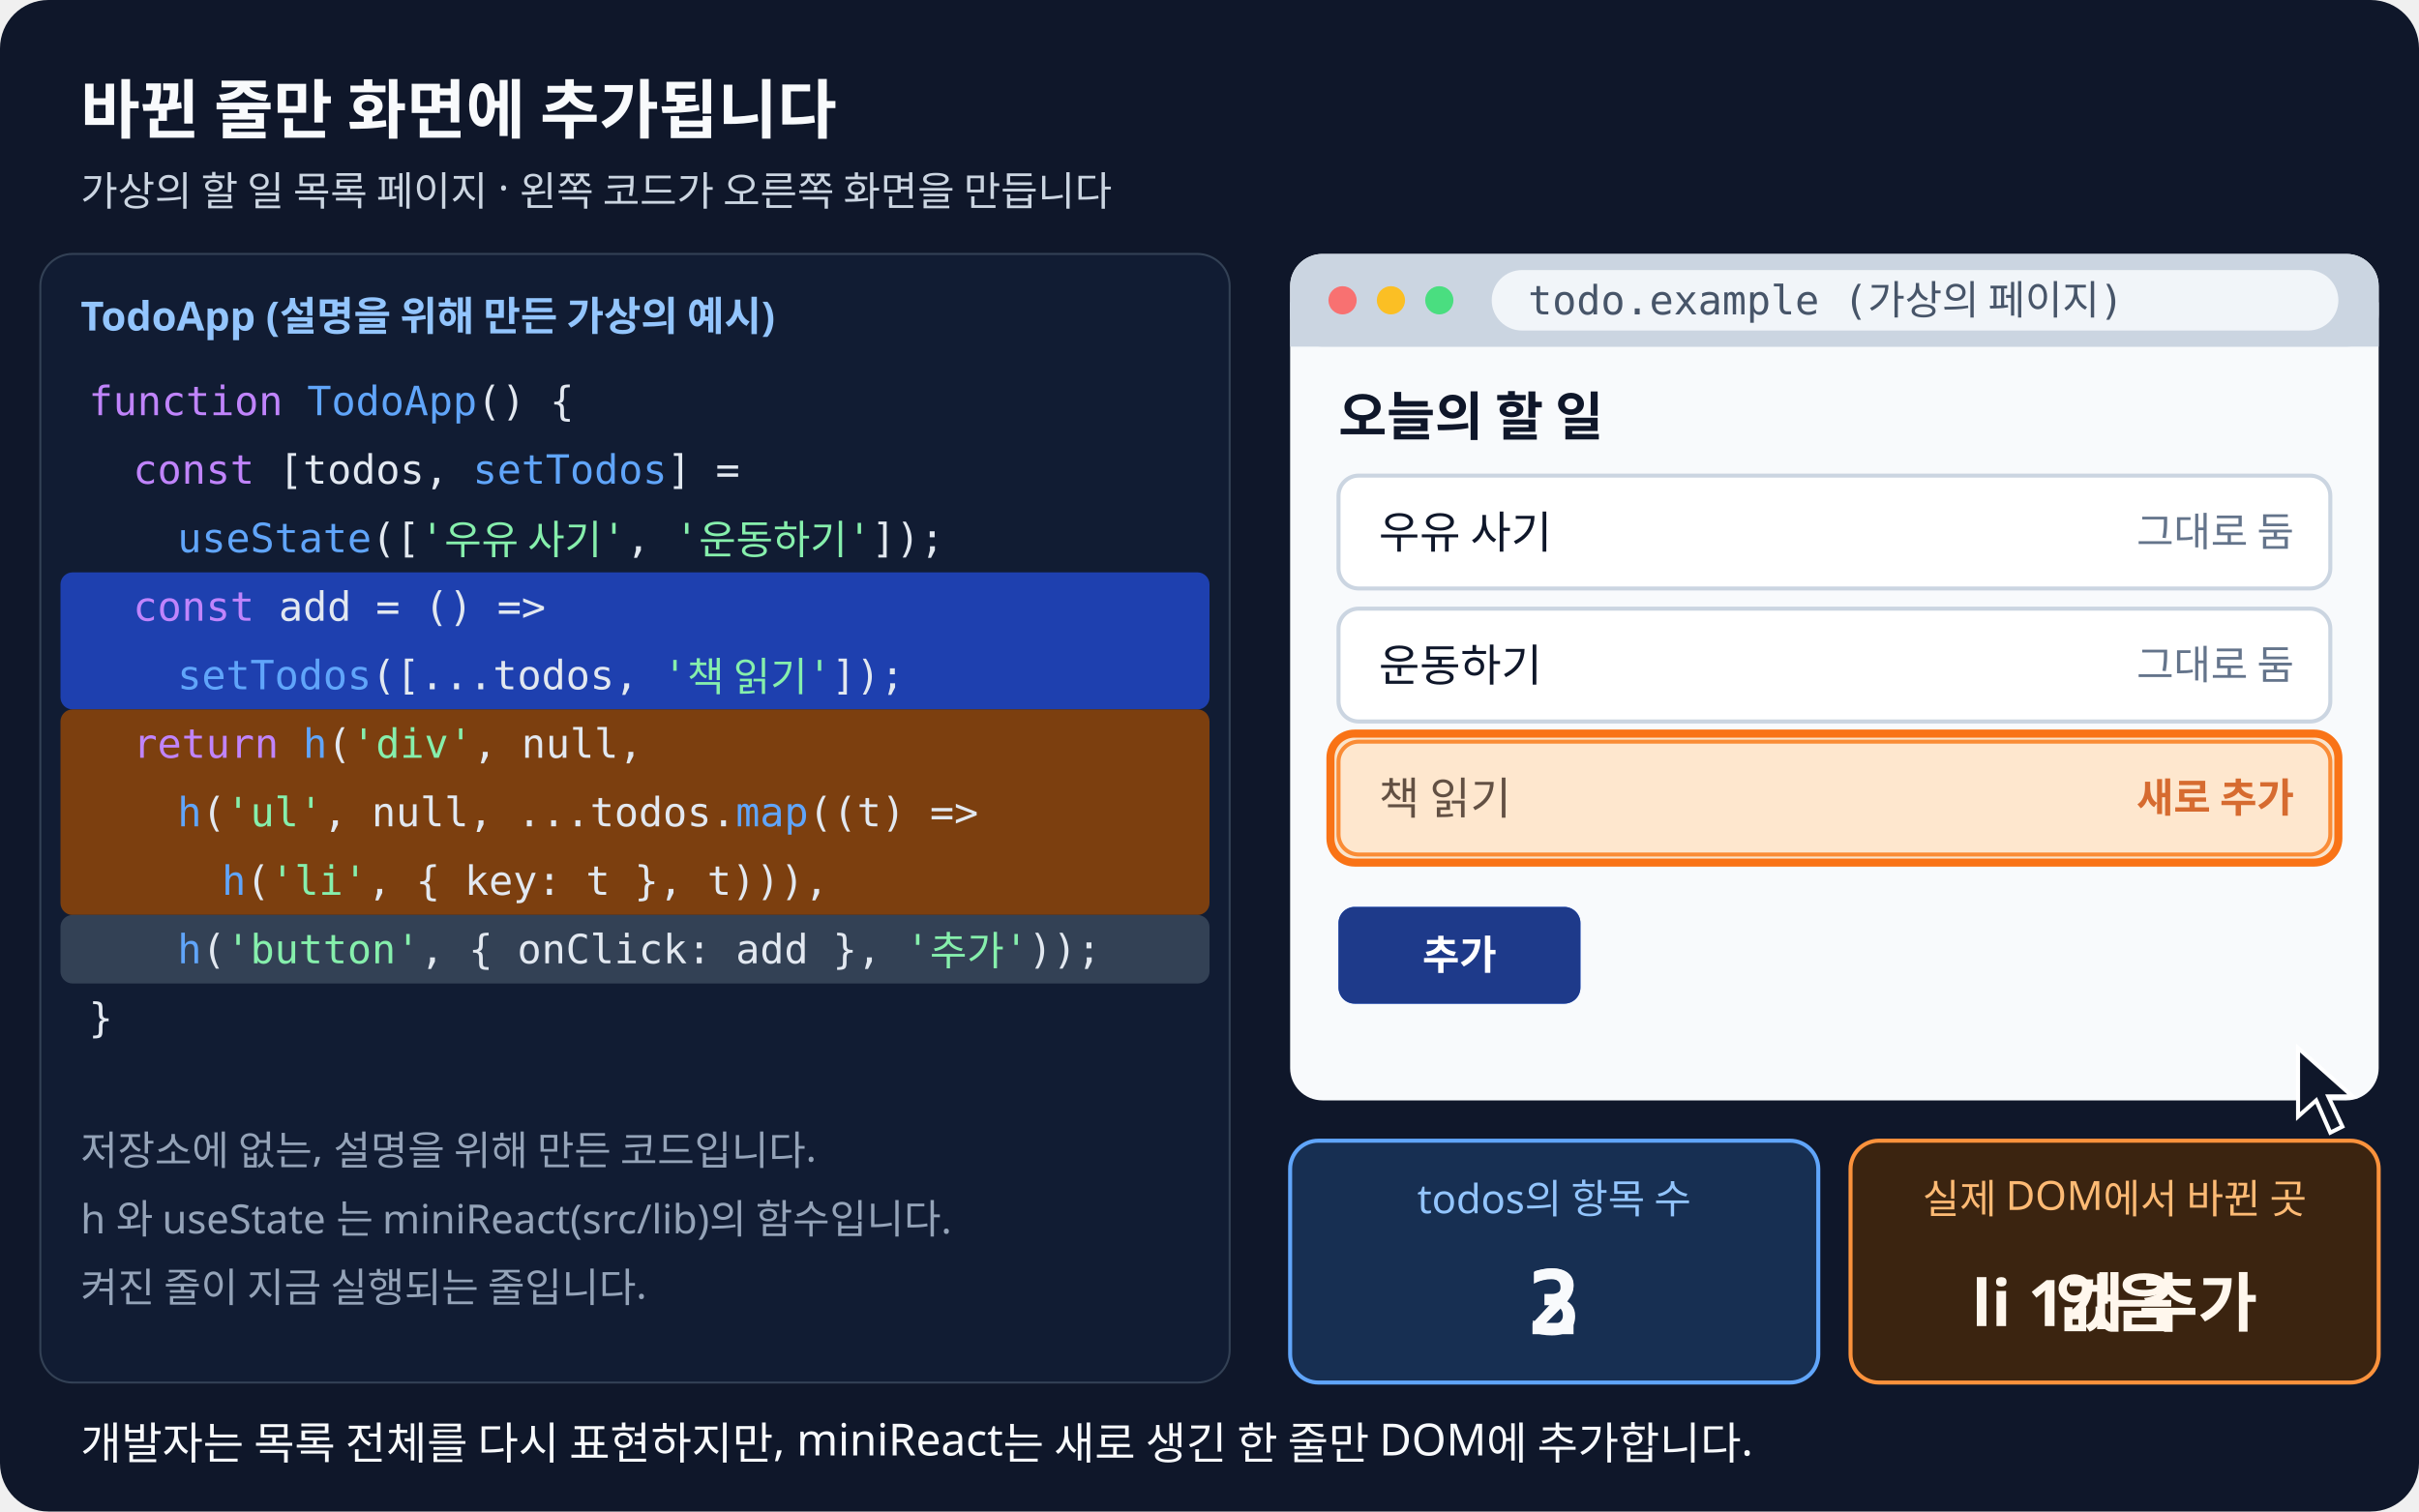
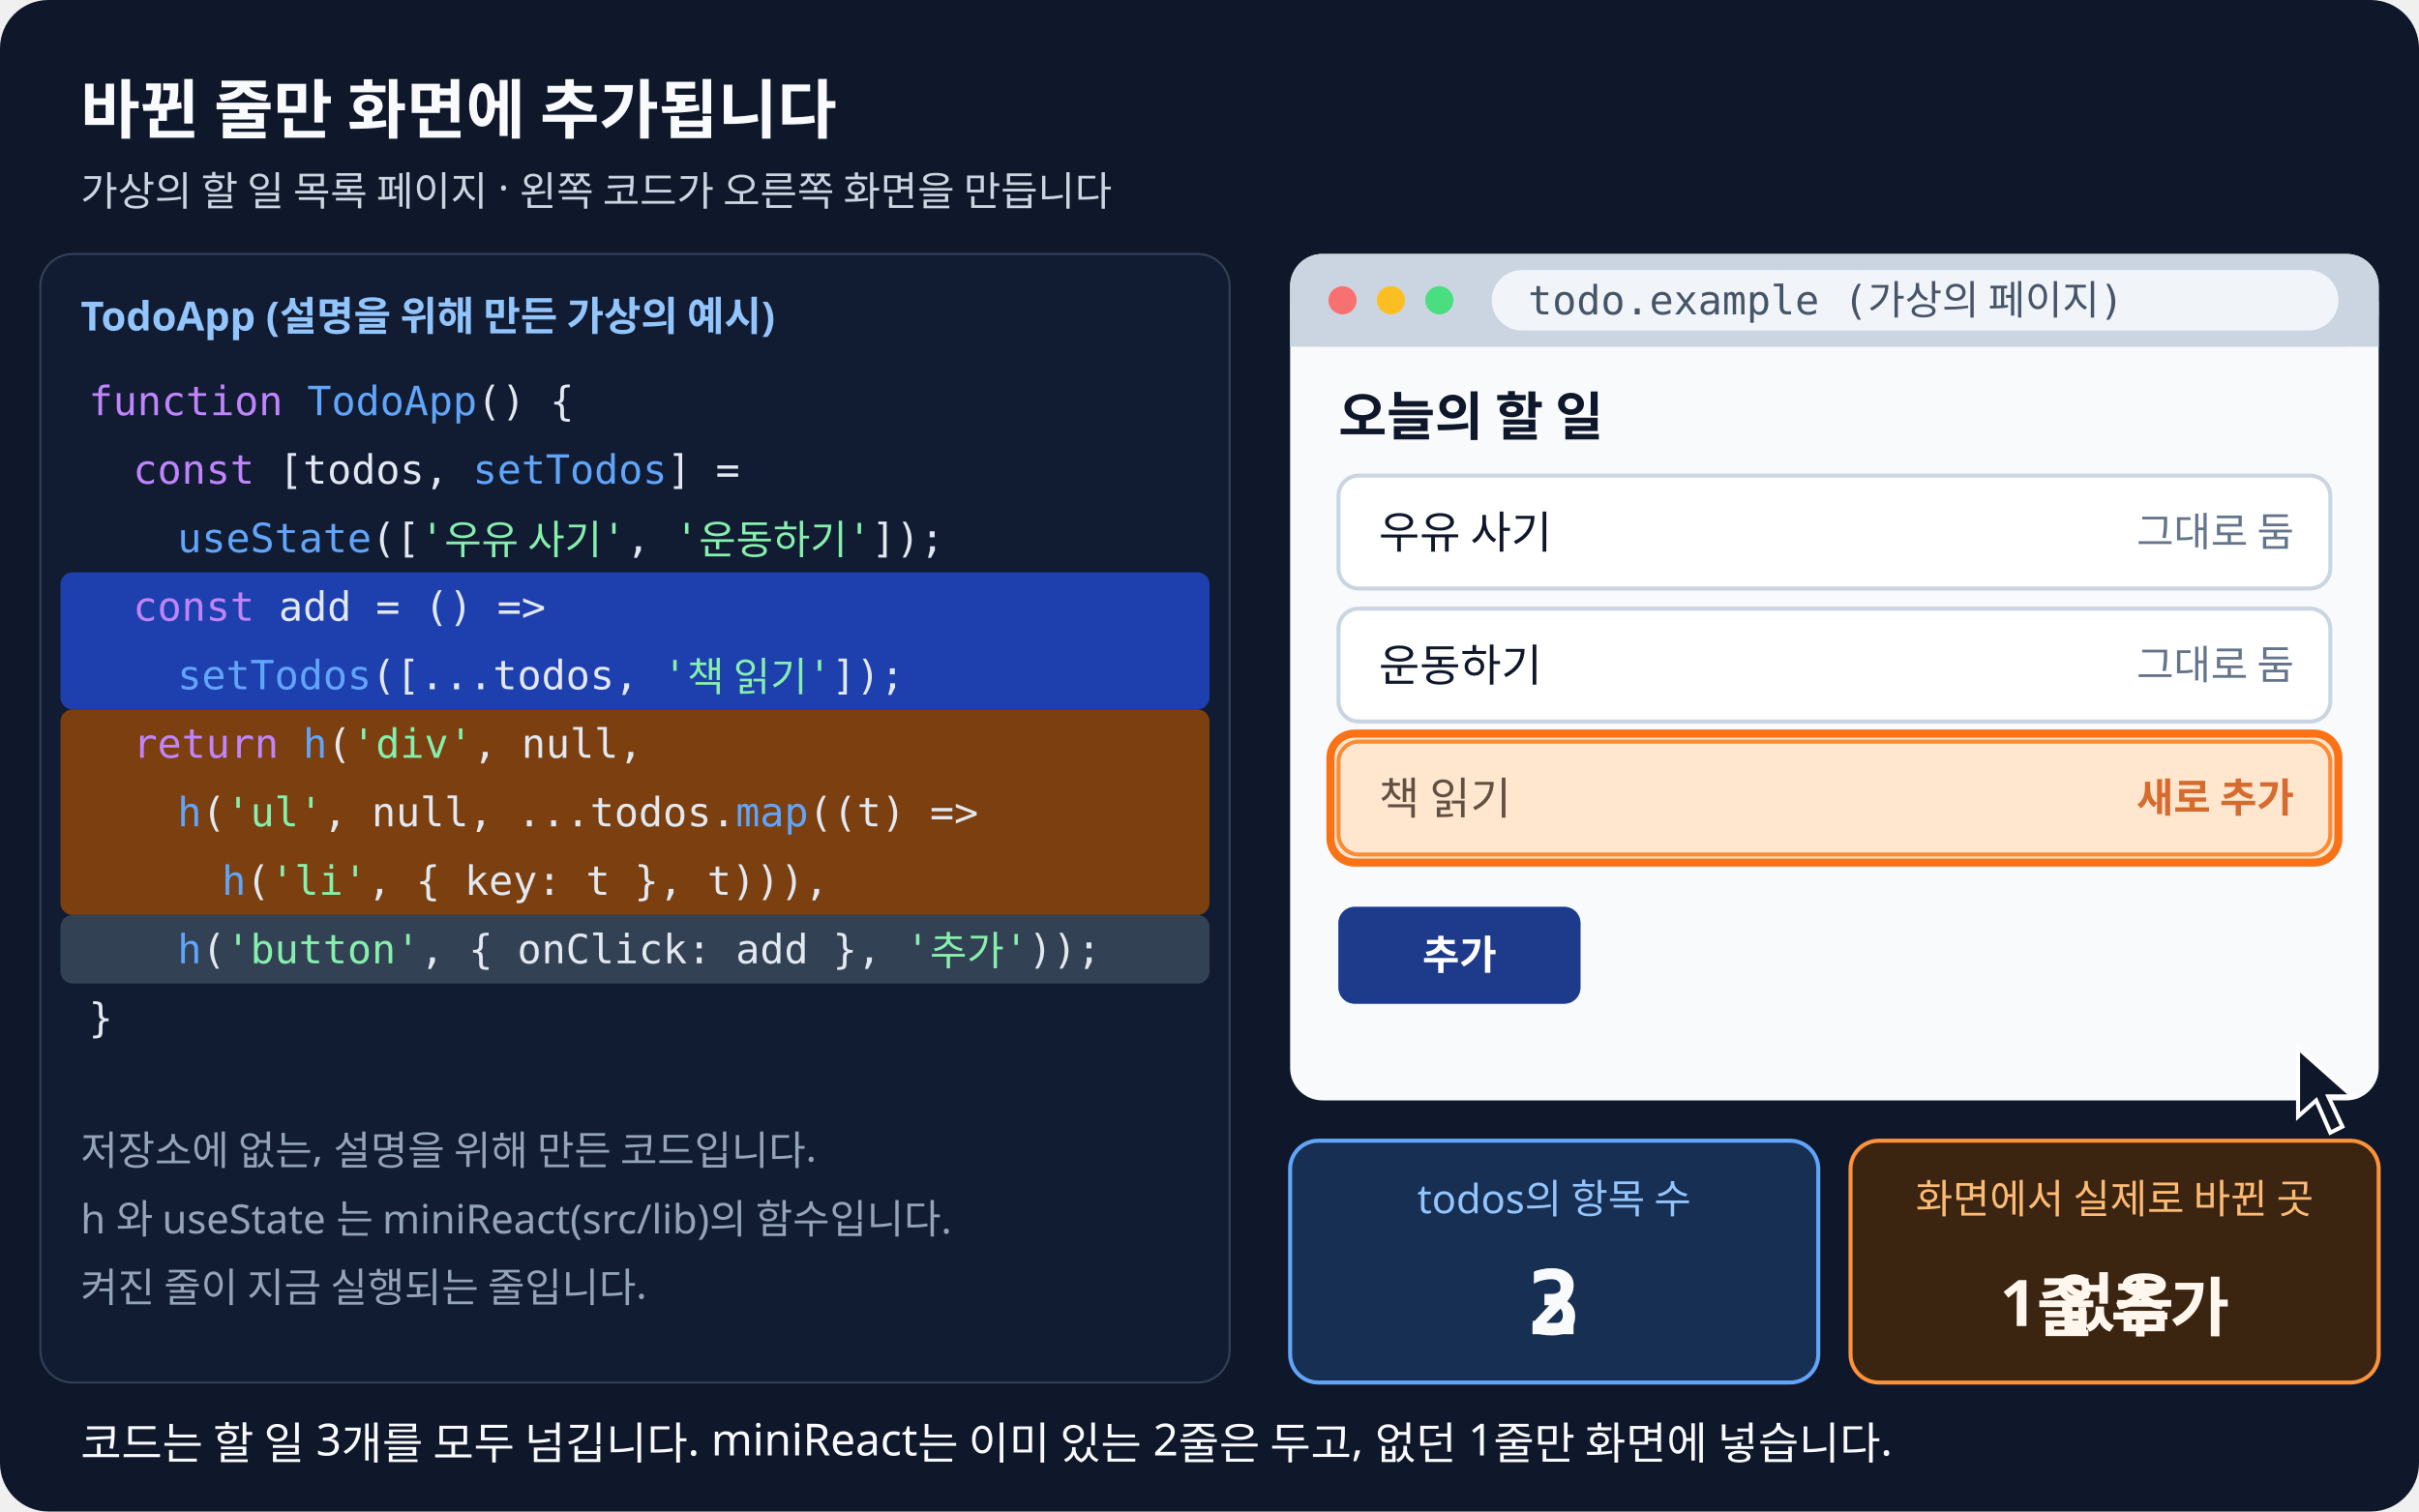
<svg xmlns="http://www.w3.org/2000/svg" viewBox="0 0 1200 750" width="1200" height="750" role="img" aria-label="가상의 할 일 목록 페이지와 그 코드. 추가 버튼을 누르면 setTodos 줄과 화면을 표현하는 줄이 차례로 켜지고, 화면에는 기존 두 줄은 그대로 둔 채 새 줄 하나만 추가된다">
  <style>
    text { font-family: Pretendard, 'Malgun Gothic', 'Apple SD Gothic Neo', 'Noto Sans KR', sans-serif; }
    .mono, .mono text { font-family: Consolas, 'D2Coding', 'JetBrains Mono', monospace; }
    .hc { animation: hc 10s linear infinite; }
    .hs { animation: hs 10s linear infinite; }
    .hr { animation: hr 10s linear infinite; }
    .c2 { animation: c2 10s linear infinite; }
    .c3 { animation: c3 10s linear infinite; }
    .d0 { animation: d0 10s linear infinite; }
    .d1 { animation: d1 10s linear infinite; }
    .keep { animation: keep 10s linear infinite; }
    .add { animation: add 10s linear infinite; }
    .fl { animation: fl 10s linear infinite; }
    .cur { animation: cur 10s ease-in-out infinite; }
    @keyframes hc { 0%, 13% { opacity: 0; } 15%, 19% { opacity: 1; } 20%, 100% { opacity: 0; } }
    @keyframes hs { 0%, 19% { opacity: 0; } 20%, 31% { opacity: 1; } 33%, 100% { opacity: 0; } }
    @keyframes hr { 0%, 32% { opacity: 0; } 34%, 56% { opacity: 1; } 59%, 100% { opacity: 0; } }
    @keyframes c2 { 0%, 21% { opacity: 1; } 22%, 96% { opacity: 0; } 100% { opacity: 1; } }
    @keyframes c3 { 0%, 21% { opacity: 0; } 22%, 95% { opacity: 1; } 98%, 100% { opacity: 0; } }
    @keyframes d0 { 0%, 56% { opacity: 1; } 58%, 95% { opacity: 0; } 100% { opacity: 1; } }
    @keyframes d1 { 0%, 56% { opacity: 0; } 58%, 95% { opacity: 1; } 98%, 100% { opacity: 0; } }
    @keyframes keep { 0%, 45% { opacity: 0; } 48%, 95% { opacity: 1; } 98%, 100% { opacity: 0; } }
    @keyframes add { 0%, 56% { opacity: 0; } 58%, 95% { opacity: 1; } 98%, 100% { opacity: 0; } }
    @keyframes fl { 0%, 56% { opacity: 0; } 58%, 70% { opacity: 1; } 76%, 100% { opacity: 0; } }
    @keyframes cur { 0% { transform: translate(0, 0); } 13%, 22% { transform: translate(-416px, -46px); } 40%, 100% { transform: translate(0, 0); } }
    @media (prefers-reduced-motion: reduce) { * { animation: none !important; } .hc, .hs, .hr, .c2, .d0, .fl { opacity: 0; } }
  </style>
  <rect x="0" y="0" width="1200" height="750" rx="24" fill="#0f172a" />
  <text x="40" y="66" font-size="32" font-weight="800" fill="#f8fafc">바뀐 줄만 화면에 추가됩니다</text>
  <text x="40" y="102" font-size="20" fill="#cbd5e1">가상의 할 일 목록 페이지 · 왼쪽 코드가 오른쪽 화면을 만듭니다</text>
  <rect x="20" y="126" width="590" height="560" rx="16" fill="#111c33" stroke="#334155" />
  <text x="40" y="164" font-size="20" font-weight="700" fill="#93c5fd">TodoApp (설명을 위해 만든 가상의 예시)</text>
  <rect class="hs" x="30" y="284" width="570" height="68" rx="6" fill="#1e40af" />
  <rect class="hr" x="30" y="352" width="570" height="102" rx="6" fill="#7c3f0f" />
  <rect class="hc" x="30" y="454" width="570" height="34" rx="6" fill="#334155" />
  <g class="mono" font-size="20" fill="#e2e8f0">
    <text x="44" y="206">
      <tspan fill="#c084fc">function</tspan>
      <tspan fill="#60a5fa">TodoApp</tspan>() {</text>
    <text x="66" y="240">
      <tspan fill="#c084fc">const</tspan> [todos, <tspan fill="#60a5fa">setTodos</tspan>] =</text>
    <text x="88" y="274">
      <tspan fill="#60a5fa">useState</tspan>([<tspan fill="#86efac">'우유 사기'</tspan>, <tspan fill="#86efac">'운동하기'</tspan>]);</text>
    <text x="66" y="308">
      <tspan fill="#c084fc">const</tspan> add = () =&gt;</text>
    <text x="88" y="342">
      <tspan fill="#60a5fa">setTodos</tspan>([...todos, <tspan fill="#86efac">'책 읽기'</tspan>]);</text>
    <text x="66" y="376">
      <tspan fill="#c084fc">return</tspan>
      <tspan fill="#60a5fa">h</tspan>(<tspan fill="#86efac">'div'</tspan>, null,</text>
    <text x="88" y="410">
      <tspan fill="#60a5fa">h</tspan>(<tspan fill="#86efac">'ul'</tspan>, null, ...todos.<tspan fill="#60a5fa">map</tspan>((t) =&gt;</text>
    <text x="110" y="444">
      <tspan fill="#60a5fa">h</tspan>(<tspan fill="#86efac">'li'</tspan>, { key: t }, t))),</text>
    <text x="88" y="478">
      <tspan fill="#60a5fa">h</tspan>(<tspan fill="#86efac">'button'</tspan>, { onClick: add }, <tspan fill="#86efac">'추가'</tspan>));</text>
    <text x="44" y="512">}</text>
  </g>
  <text x="40" y="578" font-size="20" fill="#94a3b8">저장소에 없는, 설명을 위해 만든 코드입니다.</text>
  <text x="40" y="612" font-size="20" fill="#94a3b8">h 와 useState 는 miniReact(src/lib)의 함수입니다.</text>
  <text x="40" y="646" font-size="20" fill="#94a3b8">켜진 줄이 지금 실행되는 줄입니다.</text>
  <rect x="640" y="126" width="540" height="420" rx="16" fill="#f8fafc" />
  <rect x="640" y="126" width="540" height="46" rx="16" fill="#cbd5e1" />
  <rect x="640" y="150" width="540" height="22" fill="#cbd5e1" />
  <circle cx="666" cy="149" r="7" fill="#f87171" />
  <circle cx="690" cy="149" r="7" fill="#fbbf24" />
  <circle cx="714" cy="149" r="7" fill="#4ade80" />
  <rect x="740" y="134" width="420" height="30" rx="15" fill="#f1f5f9" />
  <text class="mono" x="758" y="156" font-size="20" fill="#475569">todo.example (가상의 페이지)</text>
  <text x="664" y="216" font-size="26" font-weight="800" fill="#0f172a">오늘의 할 일</text>
  <rect x="664" y="236" width="492" height="56" rx="10" fill="#ffffff" stroke="#cbd5e1" stroke-width="2" />
  <text x="684" y="272" font-size="22" fill="#0f172a">우유 사기</text>
  <text class="keep" x="1138" y="271" font-size="20" fill="#64748b" text-anchor="end">그대로 둠</text>
  <rect x="664" y="302" width="492" height="56" rx="10" fill="#ffffff" stroke="#cbd5e1" stroke-width="2" />
  <text x="684" y="338" font-size="22" fill="#0f172a">운동하기</text>
  <text class="keep" x="1138" y="337" font-size="20" fill="#64748b" text-anchor="end">그대로 둠</text>
  <g class="add">
    <rect x="664" y="368" width="492" height="56" rx="10" fill="#ffffff" stroke="#f97316" stroke-width="2" />
    <text x="684" y="404" font-size="22" fill="#0f172a">책 읽기</text>
    <text x="1138" y="403" font-size="20" font-weight="700" fill="#c2410c" text-anchor="end">새로 추가</text>
  </g>
  <rect class="fl" x="660" y="364" width="500" height="64" rx="12" fill="#fdba74" fill-opacity=".35" stroke="#f97316" stroke-width="4" />
  <rect x="664" y="450" width="120" height="48" rx="8" fill="#2563eb" />
  <rect class="hc" x="664" y="450" width="120" height="48" rx="8" fill="#1e3a8a" />
  <text x="724" y="481" font-size="20" font-weight="700" fill="#ffffff" text-anchor="middle">추가</text>
  <rect x="640" y="566" width="262" height="120" rx="14" fill="#172f52" stroke="#60a5fa" stroke-width="2" />
  <text x="771" y="602" font-size="20" fill="#93c5fd" text-anchor="middle">todos의 항목 수</text>
  <g class="mono" font-size="44" font-weight="700" fill="#f8fafc" text-anchor="middle">
    <text class="c2" x="771" y="662">2</text>
    <text class="c3" x="771" y="662">3</text>
  </g>
  <rect x="918" y="566" width="262" height="120" rx="14" fill="#3b2410" stroke="#fb923c" stroke-width="2" />
-   <text x="1049" y="602" font-size="20" fill="#fdba74" text-anchor="middle">실제 DOM에서 바뀐 곳</text>
+   <text x="1049" y="602" font-size="20" fill="#fdba74" text-anchor="middle">화면에서 실제로 바뀐 곳</text>
  <text class="d0" x="1049" y="658" font-size="32" font-weight="700" fill="#fff7ed" text-anchor="middle">없음</text>
-   <text class="d1" x="1049" y="658" font-size="32" font-weight="700" fill="#fff7ed" text-anchor="middle">li 1개 추가</text>
+   <text class="d1" x="1049" y="658" font-size="32" font-weight="700" fill="#fff7ed" text-anchor="middle">1줄 추가</text>
  <g class="cur">
    <path d="M1140 520 L1140 554 L1149 546 L1156 562 L1162 559 L1155 544 L1167 544 Z" fill="#0f172a" stroke="#ffffff" stroke-width="2" />
  </g>
-   <text x="40" y="724" font-size="22" fill="#f8fafc">개발자는 목록 전체를 다시 표현하지만, miniReact는 새로 생긴 한 줄만 DOM에 추가합니다.</text>
+   <text x="40" y="724" font-size="22" fill="#f8fafc">코드는 할 일 3개를 모두 넘깁니다. miniReact는 이미 있는 2줄은 두고, 없던 1줄만 화면에 넣습니다.</text>
</svg>
